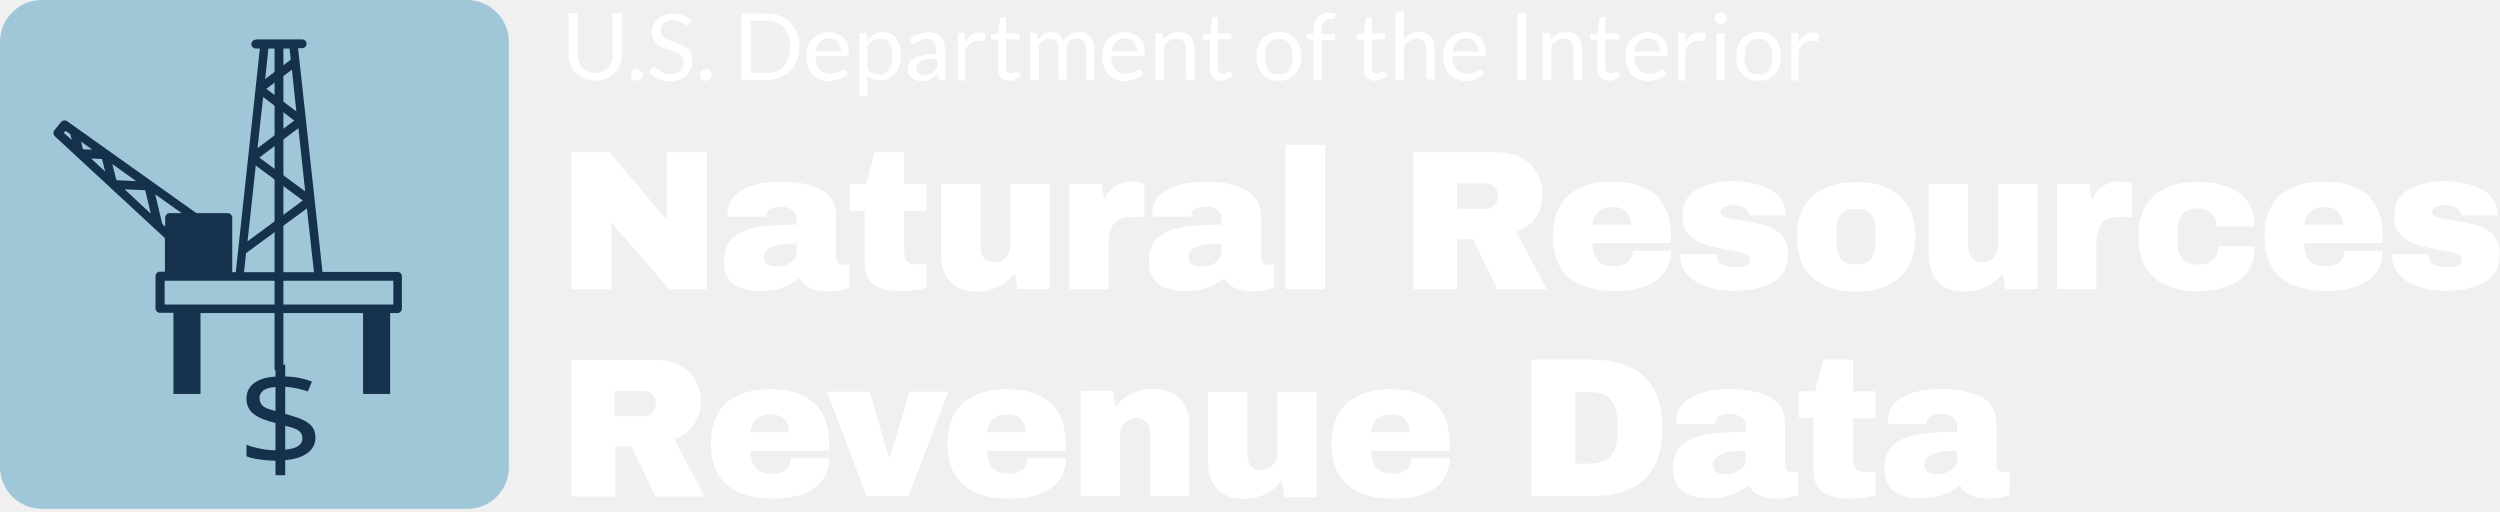
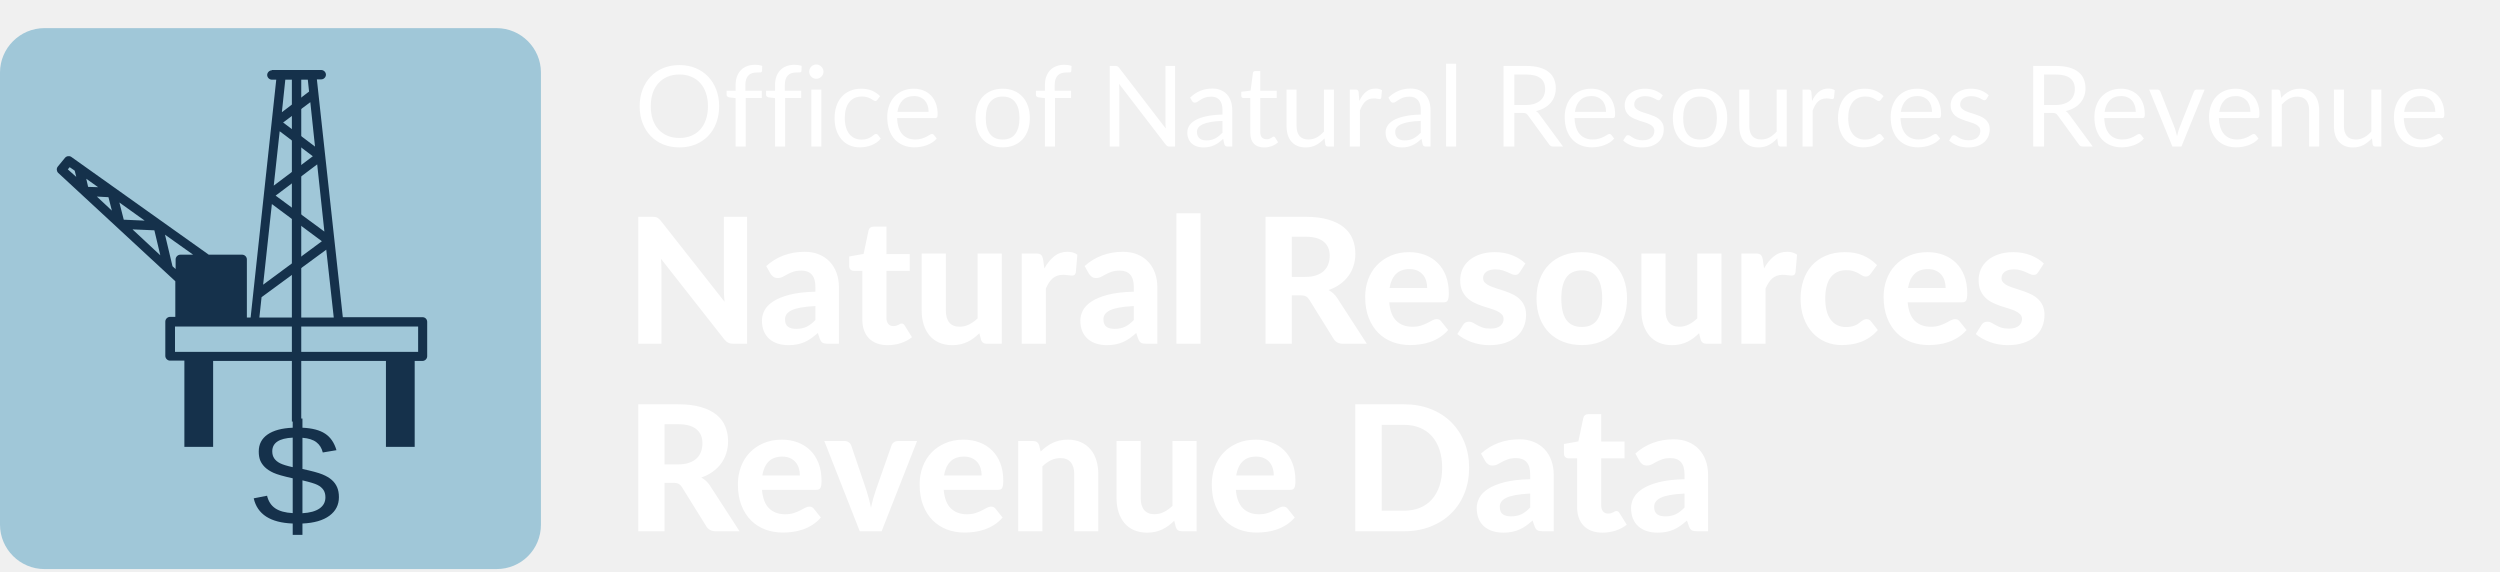
- <svg xmlns="http://www.w3.org/2000/svg" xmlns:xlink="http://www.w3.org/1999/xlink" version="1.1" id="Layer_1" x="0px" y="0px" viewBox="0 0 850.4 173.9" style="enable-background:new 0 0 850.4 173.9;" xml:space="preserve">
-   <style type="text/css">
- 	.st0{enable-background:new    ;}
- 	.style1{clip-path:url(#SVGID_2_);fill:#A0C7D8;}
- 	.st2{fill:#FFFFFF;}
- 	.st3{clip-path:url(#SVGID_4_);fill:#15314B;}
- 	.st4{fill:#15314B;}
- 	.st5{clip-path:url(#SVGID_6_);}
- 	.st6{font-family:'ArialMT';}
- 	.st7{font-size:46px;}
- </style>
-   <g class="st0">
-     <g>
-       <defs>
-         <rect id="SVGID_1_" width="173.1" height="173.1" />
-       </defs>
-       <clipPath id="SVGID_2_">
-         <use xlink:href="#SVGID_1_" style="overflow:visible;" />
-       </clipPath>
-       <path class="style1" d="M158.9,173.1H14.2c-7.8,0-14.2-6.4-14.2-14.2V14.2C0,6.4,6.4,0,14.2,0h144.7c7.8,0,14.2,6.4,14.2,14.2v144.7    C173.1,166.8,166.8,173.1,158.9,173.1" />
+ <svg xmlns="http://www.w3.org/2000/svg" id="Layer_1" data-name="Layer 1" viewBox="0 0 800 182.91">
+   <defs>
+     <style>
+       .cls-1 {
+         font-family: Lato-Regular, Lato;
+         font-size: 36px;
+         fill: #ffffff;
+       }
+ 
+       .cls-2 {
+         letter-spacing: 0em;
+       }
+ 
+       .cls-3 {
+         letter-spacing: -.01em;
+       }
+ 
+       .cls-4 {
+         letter-spacing: -.02em;
+       }
+ 
+       .cls-5 {
+         fill: none;
+       }
+ 
+       .cls-6 {
+         letter-spacing: -.01em;
+       }
+ 
+       .cls-7 {
+         fill: #a0c7d8;
+       }
+ 
+       .cls-8 {
+         clip-path: url(#clippath-1);
+       }
+ 
+       .cls-9, .cls-10 {
+         isolation: isolate;
+       }
+ 
+       .cls-10 {
+         font-family: ArialMT, Arial;
+         font-size: 46px;
+       }
+ 
+       .cls-10, .cls-11 {
+         fill: #15314b;
+       }
+ 
+       .cls-12 {
+         font-family: Lato-Black, Lato;
+         font-size: 56px;
+         font-weight: 800;
+         fill: #ffffff;
+       }
+ 
+       .cls-13 {
+         letter-spacing: -.02em;
+       }
+ 
+       .cls-14 {
+         clip-path: url(#clippath-2);
+       }
+ 
+       .cls-15 {
+         clip-path: url(#clippath);
+       }
+     </style>
+     <clipPath id="clippath">
+       <rect class="cls-5" y="9" width="173.1" height="173.1" />
+     </clipPath>
+     <clipPath id="clippath-1">
+       <path class="cls-5" d="M56,104.5h77.8v8.1H56v-8.1ZM83.7,95.1l20.7-15.2,2.4,21.7h-23.8l.7-6.5ZM55.2,85.2l-2.4-10.1,9,6.4h-4.1c-.8,0-1.5.7-1.5,1.5v3.1l-1-.9ZM42.4,73.4l7,.3,1.9,8-8.9-8.3ZM87,65.3l16,11.9-18.8,13.9,2.8-25.8ZM39.6,70.3l-1.4-5.5,8.1,5.8-6.7-.3ZM31,62.9l3.7.2,1.1,4.3-4.8-4.5ZM28.2,59.8l-.6-2.6,3.8,2.7-3.2-.1ZM21.7,54.2l.6-.7,1.6,1.1.5,2-2.7-2.4ZM88.2,62.6l13.3-10,2.3,21.5-15.6-11.5ZM89.5,42l10.6,8-12.5,9.4,1.9-17.4ZM90.6,39.2l8.7-6.5,1.5,14.2-10.2-7.7ZM91.3,25.5h7.2l.4,3.8-8.7,6.6,1.1-10.4ZM87,22.5c-.8,0-1.5.7-1.5,1.5s.7,1.5,1.5,1.5h1.4l-8.2,76.1h-1.2v-18.6c0-.8-.7-1.5-1.5-1.5h-10.7l-44-31.3c-.6-.4-1.5-.3-2,.3l-2.3,2.8c-.5.6-.4,1.5.1,2l37.5,34.7v11.4h-1.7c-.8,0-1.5.7-1.5,1.5v11c0,.8.7,1.5,1.5,1.5h4.6v27.6h9.2v-27.5h55.3v27.5h9.2v-27.5h2.5c.8,0,1.5-.7,1.5-1.5v-11c0-.8-.6-1.5-1.5-1.5h-25.5l-8.3-76.1h1.4c.8,0,1.5-.7,1.5-1.5s-.7-1.5-1.5-1.5h-15.8v.1Z" />
+     </clipPath>
+     <clipPath id="clippath-2">
+       <rect class="cls-5" x="80.6" y="128.5" width="28.7" height="54.4" />
+     </clipPath>
+   </defs>
+   <g class="cls-9">
+     <g class="cls-15">
+       <path class="cls-7" d="M158.9,182.1H14.2c-7.8,0-14.2-6.4-14.2-14.2V23.2c0-7.8,6.4-14.2,14.2-14.2h144.7c7.8,0,14.2,6.4,14.2,14.2v144.7c0,7.9-6.3,14.2-14.2,14.2" />
    </g>
  </g>
-   <g id="Page-1">
-     <g id="NRRD-workmark">
-       <path id="Fill-1" class="st2" d="M202.4,24.8c0.9,0,1.8-0.2,2.5-0.5c0.7-0.3,1.4-0.8,1.9-1.3c0.5-0.6,0.9-1.3,1.2-2    c0.3-0.8,0.4-1.7,0.4-2.6V4.5h3.1v13.8c0,1.3-0.2,2.5-0.6,3.6c-0.4,1.1-1,2.1-1.8,2.9c-0.8,0.8-1.7,1.5-2.8,1.9    c-1.1,0.5-2.4,0.7-3.8,0.7c-1.4,0-2.7-0.2-3.8-0.7c-1.1-0.5-2.1-1.1-2.9-1.9c-0.8-0.8-1.4-1.8-1.8-2.9c-0.4-1.1-0.6-2.3-0.6-3.6    V4.5h3.1v13.8c0,0.9,0.1,1.8,0.4,2.6c0.3,0.8,0.7,1.5,1.2,2c0.5,0.6,1.1,1,1.9,1.3C200.6,24.6,201.5,24.8,202.4,24.8" />
-       <path id="Fill-4" class="st2" d="M214.6,25.5c0-0.3,0-0.5,0.2-0.8c0.1-0.2,0.2-0.5,0.4-0.6c0.2-0.2,0.4-0.3,0.6-0.4    c0.2-0.1,0.5-0.2,0.8-0.2s0.5,0.1,0.8,0.2c0.2,0.1,0.5,0.2,0.6,0.4s0.3,0.4,0.4,0.6c0.1,0.2,0.2,0.5,0.2,0.8    c0,0.3-0.1,0.5-0.2,0.8c-0.1,0.2-0.2,0.4-0.4,0.6c-0.2,0.2-0.4,0.3-0.6,0.4s-0.5,0.2-0.8,0.2s-0.5,0-0.8-0.2s-0.5-0.2-0.6-0.4    c-0.2-0.2-0.3-0.4-0.4-0.6C214.6,26,214.6,25.8,214.6,25.5" />
-       <path id="Fill-6" class="st2" d="M234.3,8.1c-0.1,0.2-0.2,0.3-0.3,0.4c-0.1,0.1-0.2,0.1-0.4,0.1c-0.2,0-0.4-0.1-0.6-0.3    c-0.2-0.2-0.5-0.4-0.9-0.6c-0.4-0.2-0.8-0.4-1.3-0.6c-0.5-0.2-1.1-0.3-1.9-0.3c-0.7,0-1.3,0.1-1.8,0.3c-0.5,0.2-1,0.4-1.3,0.8    c-0.4,0.3-0.6,0.7-0.8,1.1c-0.2,0.4-0.3,0.9-0.3,1.4c0,0.6,0.2,1.2,0.5,1.6c0.3,0.4,0.7,0.8,1.2,1.1c0.5,0.3,1.1,0.6,1.7,0.8    c0.6,0.2,1.3,0.4,2,0.7c0.7,0.2,1.3,0.5,2,0.8c0.6,0.3,1.2,0.7,1.7,1.1c0.5,0.4,0.9,1,1.2,1.6c0.3,0.6,0.5,1.4,0.5,2.4    c0,1-0.2,1.9-0.5,2.8c-0.3,0.9-0.8,1.6-1.5,2.3c-0.6,0.6-1.4,1.2-2.4,1.5c-0.9,0.4-2,0.6-3.2,0.6c-1.5,0-2.8-0.3-4-0.8    c-1.2-0.5-2.2-1.3-3.1-2.2l0.9-1.5c0.1-0.1,0.2-0.2,0.3-0.3c0.1-0.1,0.3-0.1,0.4-0.1c0.2,0,0.5,0.1,0.8,0.4    c0.3,0.2,0.6,0.5,1.1,0.8c0.4,0.3,0.9,0.5,1.6,0.8c0.6,0.2,1.3,0.4,2.2,0.4c0.7,0,1.4-0.1,1.9-0.3c0.6-0.2,1.1-0.5,1.4-0.8    c0.4-0.4,0.7-0.8,0.9-1.3c0.2-0.5,0.3-1.1,0.3-1.7c0-0.7-0.2-1.2-0.5-1.7c-0.3-0.4-0.7-0.8-1.2-1.1c-0.5-0.3-1.1-0.5-1.7-0.8    c-0.6-0.2-1.3-0.4-2-0.6c-0.7-0.2-1.3-0.5-2-0.8c-0.6-0.3-1.2-0.7-1.7-1.1c-0.5-0.5-0.9-1-1.2-1.7c-0.3-0.7-0.5-1.5-0.5-2.5    c0-0.8,0.2-1.6,0.5-2.3c0.3-0.7,0.8-1.4,1.4-2c0.6-0.6,1.3-1,2.2-1.4c0.9-0.3,1.9-0.5,3-0.5c1.3,0,2.4,0.2,3.5,0.6    c1,0.4,2,1,2.7,1.7L234.3,8.1z" />
-       <path id="Fill-8" class="st2" d="M238.1,25.5c0-0.3,0-0.5,0.2-0.8c0.1-0.2,0.2-0.5,0.4-0.6c0.2-0.2,0.4-0.3,0.6-0.4    c0.2-0.1,0.5-0.2,0.8-0.2c0.3,0,0.5,0.1,0.8,0.2c0.2,0.1,0.5,0.2,0.6,0.4c0.2,0.2,0.3,0.4,0.4,0.6c0.1,0.2,0.2,0.5,0.2,0.8    c0,0.3-0.1,0.5-0.2,0.8c-0.1,0.2-0.2,0.4-0.4,0.6c-0.2,0.2-0.4,0.3-0.6,0.4s-0.5,0.2-0.8,0.2c-0.3,0-0.5,0-0.8-0.2    s-0.5-0.2-0.6-0.4c-0.2-0.2-0.3-0.4-0.4-0.6C238.1,26,238.1,25.8,238.1,25.5" />
-       <path id="Fill-10" class="st2" d="M268.8,15.9c0-1.4-0.2-2.6-0.6-3.7c-0.4-1.1-0.9-2-1.6-2.8c-0.7-0.8-1.5-1.3-2.5-1.7    c-1-0.4-2.1-0.6-3.3-0.6h-5.4v17.7h5.4c1.2,0,2.3-0.2,3.3-0.6c1-0.4,1.8-1,2.5-1.7s1.2-1.7,1.6-2.8    C268.6,18.5,268.8,17.3,268.8,15.9 M271.9,15.9c0,1.7-0.3,3.2-0.8,4.6c-0.5,1.4-1.3,2.6-2.3,3.6c-1,1-2.2,1.8-3.5,2.3    c-1.4,0.5-2.9,0.8-4.6,0.8h-8.5V4.6h8.5c1.7,0,3.2,0.3,4.6,0.8c1.4,0.5,2.6,1.3,3.5,2.3c1,1,1.7,2.2,2.3,3.6    C271.7,12.7,271.9,14.2,271.9,15.9" />
-       <path id="Fill-12" class="st2" d="M282.1,13c-1.4,0-2.4,0.4-3.2,1.2c-0.8,0.8-1.3,1.9-1.5,3.3h8.7c0-0.7-0.1-1.3-0.3-1.8    c-0.2-0.5-0.4-1-0.8-1.4c-0.3-0.4-0.8-0.7-1.3-0.9S282.7,13,282.1,13 M282,10.9c1,0,1.8,0.2,2.7,0.5c0.8,0.3,1.5,0.8,2.1,1.4    c0.6,0.6,1.1,1.4,1.4,2.2c0.3,0.9,0.5,1.9,0.5,3c0,0.4,0,0.7-0.1,0.9c-0.1,0.1-0.3,0.2-0.5,0.2h-10.7c0,1,0.2,1.9,0.4,2.6    c0.3,0.8,0.6,1.4,1,1.9c0.4,0.5,1,0.9,1.6,1.1c0.6,0.2,1.3,0.4,2.1,0.4c0.7,0,1.3-0.1,1.8-0.2c0.5-0.2,1-0.3,1.3-0.5    c0.4-0.2,0.7-0.4,0.9-0.5c0.2-0.2,0.5-0.2,0.6-0.2c0.2,0,0.4,0.1,0.5,0.3l0.8,1c-0.3,0.4-0.8,0.8-1.3,1.1c-0.5,0.3-1,0.6-1.6,0.8    c-0.6,0.2-1.1,0.3-1.7,0.5c-0.6,0.1-1.2,0.2-1.8,0.2c-1.1,0-2.1-0.2-3.1-0.6c-0.9-0.4-1.7-0.9-2.4-1.6c-0.7-0.7-1.2-1.6-1.6-2.7    c-0.4-1.1-0.6-2.3-0.6-3.7c0-1.1,0.2-2.2,0.5-3.1c0.3-1,0.8-1.8,1.5-2.5c0.6-0.7,1.4-1.3,2.4-1.7C279.8,11.2,280.9,10.9,282,10.9" />
-       <path id="Fill-14" class="st2" d="M299.4,13.2c-0.9,0-1.7,0.2-2.4,0.6s-1.3,1-1.9,1.8v7.8c0.5,0.7,1.1,1.2,1.7,1.5    c0.6,0.3,1.3,0.4,2.1,0.4c1.5,0,2.6-0.5,3.4-1.6c0.8-1.1,1.2-2.6,1.2-4.6c0-1-0.1-1.9-0.3-2.7c-0.2-0.8-0.5-1.4-0.8-1.8    c-0.3-0.5-0.8-0.8-1.3-1.1C300.6,13.3,300.1,13.2,299.4,13.2L299.4,13.2z M292.3,32.7V11.2h1.7c0.4,0,0.7,0.2,0.8,0.6l0.2,1.9    c0.7-0.8,1.5-1.5,2.4-2c0.9-0.5,1.9-0.8,3-0.8c0.9,0,1.8,0.2,2.5,0.5c0.7,0.4,1.4,0.9,1.9,1.6c0.5,0.7,0.9,1.6,1.2,2.6    c0.3,1,0.4,2.2,0.4,3.5c0,1.2-0.2,2.3-0.5,3.3c-0.3,1-0.8,1.9-1.4,2.6c-0.6,0.7-1.3,1.3-2.2,1.8c-0.9,0.4-1.8,0.6-2.9,0.6    c-1,0-1.8-0.2-2.5-0.5c-0.7-0.3-1.3-0.8-1.9-1.4v7.1H292.3z" />
-       <path id="Fill-16" class="st2" d="M314.2,25.5c0.5,0,1,0,1.4-0.2c0.4-0.1,0.8-0.2,1.2-0.4c0.4-0.2,0.7-0.4,1-0.7    c0.3-0.3,0.7-0.6,1-0.9v-3.3c-1.3,0-2.4,0.1-3.3,0.2c-0.9,0.2-1.6,0.4-2.2,0.6c-0.6,0.3-1,0.6-1.2,0.9c-0.3,0.4-0.4,0.8-0.4,1.2    c0,0.4,0.1,0.8,0.2,1.1c0.1,0.3,0.3,0.6,0.6,0.8c0.2,0.2,0.5,0.3,0.8,0.4C313.5,25.5,313.8,25.5,314.2,25.5L314.2,25.5z     M321.5,27.2h-1.3c-0.3,0-0.5,0-0.7-0.1c-0.2-0.1-0.3-0.3-0.3-0.5l-0.3-1.5c-0.4,0.4-0.8,0.7-1.2,1c-0.4,0.3-0.8,0.6-1.3,0.8    c-0.4,0.2-0.9,0.4-1.4,0.5c-0.5,0.1-1.1,0.2-1.7,0.2c-0.6,0-1.2-0.1-1.8-0.3c-0.5-0.2-1-0.4-1.4-0.8c-0.4-0.3-0.7-0.8-1-1.3    c-0.2-0.5-0.4-1.2-0.4-1.9c0-0.6,0.2-1.2,0.5-1.8c0.3-0.6,0.9-1.1,1.7-1.6c0.8-0.5,1.8-0.8,3-1.1c1.3-0.3,2.8-0.4,4.6-0.4V17    c0-1.3-0.3-2.2-0.8-2.8c-0.5-0.6-1.3-1-2.4-1c-0.7,0-1.3,0.1-1.7,0.3c-0.5,0.2-0.9,0.4-1.2,0.6c-0.3,0.2-0.6,0.4-0.9,0.6    c-0.2,0.2-0.5,0.3-0.7,0.3c-0.2,0-0.4,0-0.5-0.2c-0.1-0.1-0.3-0.2-0.3-0.4l-0.5-0.9c0.9-0.9,1.8-1.5,2.9-1.9    c1-0.4,2.2-0.6,3.4-0.6c0.9,0,1.7,0.1,2.4,0.4c0.7,0.3,1.3,0.7,1.8,1.2c0.5,0.5,0.8,1.2,1.1,1.9c0.2,0.8,0.4,1.6,0.4,2.5V27.2z" />
-       <path id="Fill-18" class="st2" d="M325.8,27.2v-16h1.6c0.3,0,0.5,0.1,0.6,0.2c0.1,0.1,0.2,0.3,0.2,0.6l0.2,2.5    c0.5-1.1,1.2-2,2-2.6c0.8-0.6,1.8-0.9,2.8-0.9c0.4,0,0.8,0,1.2,0.2c0.4,0.1,0.7,0.2,1,0.4l-0.4,2.1c-0.1,0.3-0.2,0.4-0.5,0.4    c-0.1,0-0.4,0-0.7-0.2c-0.3-0.1-0.7-0.1-1.3-0.1c-1,0-1.8,0.3-2.5,0.9c-0.7,0.6-1.2,1.4-1.7,2.5v10.2H325.8z" />
-       <path id="Fill-20" class="st2" d="M343.4,27.5c-1.3,0-2.2-0.4-2.9-1.1c-0.7-0.7-1-1.7-1-3.1v-9.8h-1.9c-0.2,0-0.3,0-0.4-0.2    c-0.1-0.1-0.2-0.3-0.2-0.5v-1.1l2.6-0.3l0.6-5c0-0.2,0.1-0.3,0.2-0.4c0.1-0.1,0.3-0.1,0.4-0.1h1.4v5.5h4.6v2h-4.6v9.6    c0,0.7,0.2,1.2,0.5,1.5c0.3,0.3,0.7,0.5,1.3,0.5c0.3,0,0.6,0,0.8-0.1c0.2-0.1,0.4-0.2,0.6-0.3c0.2-0.1,0.3-0.2,0.4-0.3    c0.1-0.1,0.2-0.1,0.3-0.1c0.1,0,0.3,0.1,0.4,0.3l0.8,1.3c-0.5,0.5-1.1,0.8-1.8,1.1C344.9,27.4,344.2,27.5,343.4,27.5" />
-       <path id="Fill-22" class="st2" d="M350.4,27.2v-16h1.7c0.4,0,0.7,0.2,0.8,0.6l0.2,1.6c0.6-0.7,1.3-1.3,2-1.8    c0.7-0.5,1.6-0.7,2.6-0.7c1.1,0,2,0.3,2.6,0.9c0.7,0.6,1.2,1.4,1.4,2.4c0.2-0.6,0.5-1.1,0.9-1.5c0.4-0.4,0.8-0.8,1.2-1    c0.5-0.3,0.9-0.5,1.4-0.6c0.5-0.1,1-0.2,1.6-0.2c0.8,0,1.6,0.1,2.3,0.4c0.7,0.3,1.2,0.7,1.7,1.2c0.5,0.5,0.8,1.2,1.1,1.9    c0.2,0.8,0.4,1.6,0.4,2.6v10.2h-2.8V17c0-1.3-0.3-2.2-0.8-2.9c-0.5-0.6-1.3-1-2.4-1c-0.5,0-0.9,0.1-1.3,0.2    c-0.4,0.2-0.8,0.4-1.1,0.7c-0.3,0.3-0.6,0.7-0.8,1.2c-0.2,0.5-0.3,1-0.3,1.7v10.2h-2.8V17c0-1.3-0.3-2.2-0.8-2.9    c-0.5-0.6-1.3-0.9-2.3-0.9c-0.7,0-1.3,0.2-1.9,0.6c-0.6,0.4-1.1,0.9-1.6,1.5v12H350.4z" />
-       <path id="Fill-24" class="st2" d="M382.8,13c-1.4,0-2.4,0.4-3.2,1.2c-0.8,0.8-1.3,1.9-1.5,3.3h8.7c0-0.7-0.1-1.3-0.3-1.8    c-0.2-0.5-0.4-1-0.8-1.4c-0.3-0.4-0.8-0.7-1.3-0.9S383.4,13,382.8,13 M382.7,10.9c1,0,1.8,0.2,2.7,0.5c0.8,0.3,1.5,0.8,2.1,1.4    c0.6,0.6,1.1,1.4,1.4,2.2c0.3,0.9,0.5,1.9,0.5,3c0,0.4,0,0.7-0.1,0.9c-0.1,0.1-0.3,0.2-0.5,0.2H378c0,1,0.2,1.9,0.4,2.6    c0.3,0.8,0.6,1.4,1,1.9c0.4,0.5,1,0.9,1.6,1.1c0.6,0.2,1.3,0.4,2.1,0.4c0.7,0,1.3-0.1,1.8-0.2c0.5-0.2,1-0.3,1.3-0.5    c0.4-0.2,0.7-0.4,0.9-0.5c0.2-0.2,0.5-0.2,0.6-0.2c0.2,0,0.4,0.1,0.5,0.3l0.8,1c-0.3,0.4-0.8,0.8-1.3,1.1c-0.5,0.3-1,0.6-1.6,0.8    c-0.6,0.2-1.1,0.3-1.7,0.5c-0.6,0.1-1.2,0.2-1.8,0.2c-1.1,0-2.1-0.2-3.1-0.6c-0.9-0.4-1.7-0.9-2.4-1.6c-0.7-0.7-1.2-1.6-1.6-2.7    c-0.4-1.1-0.6-2.3-0.6-3.7c0-1.1,0.2-2.2,0.5-3.1c0.3-1,0.8-1.8,1.5-2.5c0.6-0.7,1.4-1.3,2.4-1.7    C380.5,11.2,381.6,10.9,382.7,10.9" />
-       <path id="Fill-26" class="st2" d="M393,27.2v-16h1.7c0.4,0,0.7,0.2,0.8,0.6l0.2,1.7c0.7-0.8,1.5-1.4,2.3-1.9    c0.9-0.5,1.9-0.7,3-0.7c0.9,0,1.7,0.1,2.3,0.4c0.7,0.3,1.2,0.7,1.7,1.2s0.8,1.2,1,1.9c0.2,0.8,0.3,1.6,0.3,2.5v10.2h-2.8V17    c0-1.2-0.3-2.2-0.8-2.8c-0.6-0.7-1.4-1-2.5-1c-0.8,0-1.6,0.2-2.3,0.6c-0.7,0.4-1.4,0.9-2,1.6v11.8H393z" />
-       <path id="Fill-28" class="st2" d="M415.5,27.5c-1.3,0-2.2-0.4-2.9-1.1c-0.7-0.7-1-1.7-1-3.1v-9.8h-1.9c-0.2,0-0.3,0-0.4-0.2    c-0.1-0.1-0.2-0.3-0.2-0.5v-1.1l2.6-0.3l0.6-5c0-0.2,0.1-0.3,0.2-0.4c0.1-0.1,0.3-0.1,0.4-0.1h1.4v5.5h4.6v2h-4.6v9.6    c0,0.7,0.2,1.2,0.5,1.5c0.3,0.3,0.7,0.5,1.3,0.5c0.3,0,0.6,0,0.8-0.1c0.2-0.1,0.4-0.2,0.6-0.3c0.2-0.1,0.3-0.2,0.4-0.3    c0.1-0.1,0.2-0.1,0.3-0.1c0.1,0,0.3,0.1,0.4,0.3l0.8,1.3c-0.5,0.5-1.1,0.8-1.8,1.1C416.9,27.4,416.2,27.5,415.5,27.5" />
-       <path id="Fill-30" class="st2" d="M435,25.3c1.6,0,2.8-0.5,3.5-1.6c0.8-1.1,1.2-2.5,1.2-4.4c0-1.9-0.4-3.4-1.2-4.5    c-0.8-1.1-2-1.6-3.5-1.6c-0.8,0-1.5,0.1-2.1,0.4c-0.6,0.3-1.1,0.7-1.5,1.2s-0.7,1.2-0.9,1.9c-0.2,0.8-0.3,1.6-0.3,2.6    c0,1,0.1,1.8,0.3,2.6c0.2,0.7,0.5,1.4,0.9,1.9s0.9,0.9,1.5,1.2C433.5,25.1,434.2,25.3,435,25.3 M435,10.9c1.2,0,2.2,0.2,3.2,0.6    c0.9,0.4,1.7,0.9,2.4,1.7c0.7,0.7,1.2,1.6,1.5,2.6c0.4,1,0.5,2.2,0.5,3.4c0,1.3-0.2,2.4-0.5,3.4c-0.4,1-0.9,1.9-1.5,2.6    c-0.7,0.7-1.5,1.3-2.4,1.7c-0.9,0.4-2,0.6-3.2,0.6c-1.2,0-2.2-0.2-3.2-0.6c-0.9-0.4-1.8-0.9-2.4-1.7c-0.7-0.7-1.2-1.6-1.5-2.6    c-0.4-1-0.5-2.2-0.5-3.4c0-1.3,0.2-2.4,0.5-3.4c0.4-1,0.9-1.9,1.5-2.6c0.7-0.7,1.5-1.3,2.4-1.7C432.8,11.1,433.8,10.9,435,10.9" />
-       <path id="Fill-32" class="st2" d="M446.8,27.2V13.6l-1.8-0.2c-0.2-0.1-0.4-0.1-0.5-0.2c-0.1-0.1-0.2-0.3-0.2-0.5v-1.2h2.5V10    c0-0.9,0.1-1.7,0.4-2.4c0.3-0.7,0.6-1.3,1.1-1.8c0.5-0.5,1.1-0.9,1.7-1.1c0.7-0.3,1.4-0.4,2.3-0.4c0.7,0,1.4,0.1,2,0.3l-0.1,1.4    c0,0.2-0.1,0.3-0.3,0.4c-0.2,0-0.4,0.1-0.7,0.1h-0.5c-0.5,0-0.9,0.1-1.3,0.2c-0.4,0.1-0.7,0.3-1,0.6c-0.3,0.3-0.5,0.7-0.7,1.1    c-0.2,0.5-0.2,1-0.2,1.7v1.5h4.6v2h-4.5v13.7H446.8z" />
-       <path id="Fill-34" class="st2" d="M467.8,27.5c-1.3,0-2.2-0.4-2.9-1.1c-0.7-0.7-1-1.7-1-3.1v-9.8h-1.9c-0.2,0-0.3,0-0.4-0.2    c-0.1-0.1-0.2-0.3-0.2-0.5v-1.1l2.6-0.3l0.6-5c0-0.2,0.1-0.3,0.2-0.4c0.1-0.1,0.3-0.1,0.4-0.1h1.4v5.5h4.6v2h-4.6v9.6    c0,0.7,0.2,1.2,0.5,1.5c0.3,0.3,0.7,0.5,1.3,0.5c0.3,0,0.6,0,0.8-0.1c0.2-0.1,0.4-0.2,0.6-0.3c0.2-0.1,0.3-0.2,0.4-0.3    c0.1-0.1,0.2-0.1,0.3-0.1c0.1,0,0.3,0.1,0.4,0.3l0.8,1.3c-0.5,0.5-1.1,0.8-1.8,1.1C469.2,27.4,468.5,27.5,467.8,27.5" />
-       <path id="Fill-36" class="st2" d="M474.7,27.2V3.9h2.8v9.4c0.7-0.7,1.4-1.3,2.3-1.8c0.8-0.4,1.8-0.7,2.9-0.7    c0.9,0,1.7,0.1,2.3,0.4c0.7,0.3,1.2,0.7,1.7,1.2c0.4,0.5,0.8,1.2,1,1.9c0.2,0.8,0.3,1.6,0.3,2.5v10.2h-2.8V17    c0-1.2-0.3-2.2-0.8-2.8c-0.6-0.7-1.4-1-2.5-1c-0.8,0-1.6,0.2-2.3,0.6c-0.7,0.4-1.4,0.9-2,1.6v11.8H474.7z" />
-       <path id="Fill-38" class="st2" d="M498.8,13c-1.4,0-2.4,0.4-3.2,1.2c-0.8,0.8-1.3,1.9-1.5,3.3h8.7c0-0.7-0.1-1.3-0.3-1.8    c-0.2-0.5-0.4-1-0.8-1.4c-0.3-0.4-0.8-0.7-1.3-0.9S499.4,13,498.8,13 M498.7,10.9c1,0,1.8,0.2,2.7,0.5c0.8,0.3,1.5,0.8,2.1,1.4    s1.1,1.4,1.4,2.2c0.3,0.9,0.5,1.9,0.5,3c0,0.4,0,0.7-0.1,0.9c-0.1,0.1-0.3,0.2-0.5,0.2H494c0,1,0.2,1.9,0.4,2.6    c0.3,0.8,0.6,1.4,1,1.9c0.4,0.5,1,0.9,1.6,1.1c0.6,0.2,1.3,0.4,2.1,0.4c0.7,0,1.3-0.1,1.8-0.2c0.5-0.2,1-0.3,1.3-0.5    c0.4-0.2,0.7-0.4,0.9-0.5c0.2-0.2,0.5-0.2,0.6-0.2c0.2,0,0.4,0.1,0.5,0.3l0.8,1c-0.3,0.4-0.8,0.8-1.3,1.1c-0.5,0.3-1,0.6-1.6,0.8    c-0.6,0.2-1.1,0.3-1.7,0.5c-0.6,0.1-1.2,0.2-1.8,0.2c-1.1,0-2.1-0.2-3.1-0.6c-0.9-0.4-1.7-0.9-2.4-1.6c-0.7-0.7-1.2-1.6-1.6-2.7    c-0.4-1.1-0.6-2.3-0.6-3.7c0-1.1,0.2-2.2,0.5-3.1c0.3-1,0.8-1.8,1.5-2.5c0.6-0.7,1.4-1.3,2.4-1.7    C496.5,11.2,497.5,10.9,498.7,10.9" />
-       <polygon id="Fill-40" class="st2" points="516.1,27.2 519.1,27.2 519.1,4.5 516.1,4.5   " />
-       <path id="Fill-42" class="st2" d="M524.8,27.2v-16h1.7c0.4,0,0.7,0.2,0.8,0.6l0.2,1.7c0.7-0.8,1.5-1.4,2.3-1.9    c0.9-0.5,1.9-0.7,3-0.7c0.9,0,1.7,0.1,2.3,0.4c0.7,0.3,1.2,0.7,1.7,1.2c0.4,0.5,0.8,1.2,1,1.9c0.2,0.8,0.3,1.6,0.3,2.5v10.2h-2.8    V17c0-1.2-0.3-2.2-0.8-2.8c-0.6-0.7-1.4-1-2.5-1c-0.8,0-1.6,0.2-2.3,0.6c-0.7,0.4-1.4,0.9-2,1.6v11.8H524.8z" />
-       <path id="Fill-43" class="st2" d="M547.3,27.5c-1.3,0-2.2-0.4-2.9-1.1c-0.7-0.7-1-1.7-1-3.1v-9.8h-1.9c-0.2,0-0.3,0-0.4-0.2    c-0.1-0.1-0.2-0.3-0.2-0.5v-1.1l2.6-0.3l0.6-5c0-0.2,0.1-0.3,0.2-0.4c0.1-0.1,0.3-0.1,0.4-0.1h1.4v5.5h4.6v2h-4.6v9.6    c0,0.7,0.2,1.2,0.5,1.5c0.3,0.3,0.7,0.5,1.3,0.5c0.3,0,0.6,0,0.8-0.1c0.2-0.1,0.4-0.2,0.6-0.3c0.2-0.1,0.3-0.2,0.4-0.3    c0.1-0.1,0.2-0.1,0.3-0.1c0.1,0,0.3,0.1,0.4,0.3l0.8,1.3c-0.5,0.5-1.1,0.8-1.8,1.1C548.7,27.4,548,27.5,547.3,27.5" />
-       <path id="Fill-44" class="st2" d="M560.6,13c-1.4,0-2.4,0.4-3.2,1.2c-0.8,0.8-1.3,1.9-1.5,3.3h8.7c0-0.7-0.1-1.3-0.3-1.8    c-0.2-0.5-0.4-1-0.8-1.4c-0.3-0.4-0.8-0.7-1.3-0.9S561.3,13,560.6,13 M560.6,10.9c1,0,1.8,0.2,2.7,0.5c0.8,0.3,1.5,0.8,2.1,1.4    c0.6,0.6,1.1,1.4,1.4,2.2c0.3,0.9,0.5,1.9,0.5,3c0,0.4,0,0.7-0.1,0.9c-0.1,0.1-0.3,0.2-0.5,0.2h-10.7c0,1,0.2,1.9,0.4,2.6    c0.3,0.8,0.6,1.4,1,1.9c0.4,0.5,1,0.9,1.6,1.1c0.6,0.2,1.3,0.4,2.1,0.4c0.7,0,1.3-0.1,1.8-0.2c0.5-0.2,1-0.3,1.3-0.5    c0.4-0.2,0.7-0.4,0.9-0.5c0.2-0.2,0.5-0.2,0.6-0.2c0.2,0,0.4,0.1,0.5,0.3l0.8,1c-0.3,0.4-0.8,0.8-1.3,1.1c-0.5,0.3-1,0.6-1.6,0.8    c-0.6,0.2-1.1,0.3-1.7,0.5c-0.6,0.1-1.2,0.2-1.8,0.2c-1.1,0-2.1-0.2-3.1-0.6c-0.9-0.4-1.7-0.9-2.4-1.6c-0.7-0.7-1.2-1.6-1.6-2.7    c-0.4-1.1-0.6-2.3-0.6-3.7c0-1.1,0.2-2.2,0.5-3.1c0.3-1,0.8-1.8,1.5-2.5c0.6-0.7,1.4-1.3,2.4-1.7    C558.3,11.2,559.4,10.9,560.6,10.9" />
-       <path id="Fill-45" class="st2" d="M570.8,27.2v-16h1.6c0.3,0,0.5,0.1,0.6,0.2c0.1,0.1,0.2,0.3,0.2,0.6l0.2,2.5    c0.5-1.1,1.2-2,2-2.6c0.8-0.6,1.8-0.9,2.8-0.9c0.4,0,0.8,0,1.2,0.2c0.4,0.1,0.7,0.2,1,0.4l-0.4,2.1c-0.1,0.3-0.2,0.4-0.5,0.4    c-0.1,0-0.4,0-0.7-0.2c-0.3-0.1-0.7-0.1-1.3-0.1c-1,0-1.8,0.3-2.5,0.9c-0.7,0.6-1.2,1.4-1.7,2.5v10.2H570.8z" />
-       <path id="Fill-46" class="st2" d="M583.9,27.2h2.8v-16h-2.8V27.2z M587.3,6.2c0,0.3-0.1,0.5-0.2,0.8c-0.1,0.2-0.3,0.4-0.4,0.6    c-0.2,0.2-0.4,0.3-0.6,0.4c-0.2,0.1-0.5,0.2-0.8,0.2c-0.3,0-0.5-0.1-0.8-0.2c-0.2-0.1-0.5-0.3-0.6-0.4c-0.2-0.2-0.3-0.4-0.4-0.6    c-0.1-0.2-0.2-0.5-0.2-0.8c0-0.3,0.1-0.5,0.2-0.8c0.1-0.2,0.3-0.5,0.4-0.6c0.2-0.2,0.4-0.3,0.6-0.4c0.2-0.1,0.5-0.2,0.8-0.2    c0.3,0,0.5,0.1,0.8,0.2c0.2,0.1,0.5,0.3,0.6,0.4c0.2,0.2,0.3,0.4,0.4,0.6C587.3,5.6,587.3,5.9,587.3,6.2L587.3,6.2z" />
-       <path id="Fill-47" class="st2" d="M598.2,25.3c1.6,0,2.8-0.5,3.5-1.6c0.8-1.1,1.2-2.5,1.2-4.4c0-1.9-0.4-3.4-1.2-4.5    c-0.8-1.1-2-1.6-3.5-1.6c-0.8,0-1.5,0.1-2.1,0.4c-0.6,0.3-1.1,0.7-1.5,1.2s-0.7,1.2-0.9,1.9c-0.2,0.8-0.3,1.6-0.3,2.6    c0,1,0.1,1.8,0.3,2.6c0.2,0.7,0.5,1.4,0.9,1.9s0.9,0.9,1.5,1.2C596.7,25.1,597.4,25.3,598.2,25.3 M598.2,10.9    c1.2,0,2.2,0.2,3.2,0.6c0.9,0.4,1.7,0.9,2.4,1.7c0.7,0.7,1.2,1.6,1.5,2.6c0.4,1,0.5,2.2,0.5,3.4c0,1.3-0.2,2.4-0.5,3.4    c-0.4,1-0.9,1.9-1.5,2.6c-0.7,0.7-1.5,1.3-2.4,1.7c-0.9,0.4-2,0.6-3.2,0.6c-1.2,0-2.2-0.2-3.2-0.6c-0.9-0.4-1.8-0.9-2.4-1.7    c-0.7-0.7-1.2-1.6-1.5-2.6c-0.4-1-0.5-2.2-0.5-3.4c0-1.3,0.2-2.4,0.5-3.4c0.4-1,0.9-1.9,1.5-2.6c0.7-0.7,1.5-1.3,2.4-1.7    C595.9,11.1,597,10.9,598.2,10.9" />
-       <path id="Fill-48" class="st2" d="M609.3,27.2v-16h1.6c0.3,0,0.5,0.1,0.6,0.2c0.1,0.1,0.2,0.3,0.2,0.6l0.2,2.5    c0.5-1.1,1.2-2,2-2.6c0.8-0.6,1.8-0.9,2.8-0.9c0.4,0,0.8,0,1.2,0.2c0.4,0.1,0.7,0.2,1,0.4l-0.4,2.1c-0.1,0.3-0.2,0.4-0.5,0.4    c-0.1,0-0.4,0-0.7-0.2c-0.3-0.1-0.7-0.1-1.3-0.1c-1,0-1.8,0.3-2.5,0.9c-0.7,0.6-1.2,1.4-1.7,2.5v10.2H609.3z" />
-       <polygon id="Fill-49" class="st2" points="227.5,98.3 208,75.7 208,98.3 194.3,98.3 194.3,51.8 207.3,51.8 226.8,74.7 226.8,51.8     240.5,51.8 240.5,98.3   " />
-       <path id="Fill-50" class="st2" d="M262.5,84c-1.8,0.8-2.7,1.9-2.7,3.3c0,2.3,1.5,3.4,4.6,3.4c1.8,0,3.3-0.5,4.6-1.4    c1.3-0.9,2-2.1,2-3.5v-3C267.2,82.8,264.4,83.2,262.5,84 M279.3,64.6c3.4,1.8,5.1,4.8,5.1,8.9v13.9c0,0.8,0.2,1.4,0.5,1.9    c0.4,0.5,0.9,0.7,1.6,0.7h2.4v7.8c-0.1,0.1-0.5,0.2-1,0.4c-0.6,0.2-1.4,0.4-2.4,0.6c-1,0.2-2.2,0.3-3.6,0.3    c-2.6,0-4.8-0.4-6.4-1.2c-1.7-0.8-2.8-1.9-3.5-3.3c-1.7,1.3-3.6,2.4-5.7,3.2c-2.1,0.8-4.6,1.2-7.4,1.2c-8.4,0-12.6-3.3-12.6-10    c0-3.5,0.9-6.1,2.8-7.9c1.9-1.8,4.6-3.1,8.1-3.7c3.5-0.7,8.1-1,13.8-1v-1.8c0-1.4-0.5-2.5-1.5-3.2c-1-0.7-2.2-1.1-3.7-1.1    c-1.4,0-2.6,0.2-3.6,0.7c-1,0.5-1.5,1.3-1.5,2.4v0.3h-13.2c0-0.2-0.1-0.5-0.1-0.9c0-3.4,1.6-6.1,4.8-8c3.2-2,7.8-3,13.8-3    C271.5,61.8,275.9,62.7,279.3,64.6" />
-       <path id="Fill-51" class="st2" d="M315.2,62.6v9.1h-7.6v13.6c0,1.6,0.3,2.8,0.8,3.5c0.5,0.7,1.5,1.1,3,1.1h3.8v7.9    c-1.1,0.4-2.5,0.7-4.2,0.9c-1.7,0.2-3.2,0.3-4.5,0.3c-4,0-7-0.7-9.2-2.2c-2.1-1.4-3.2-3.9-3.2-7.4V71.7h-5v-9.1h5.5l2.9-10.8h10    v10.8H315.2z" />
-       <path id="Fill-52" class="st2" d="M346.1,98.3l-0.9-5.4c-1.4,1.9-3.2,3.5-5.5,4.6c-2.3,1.1-4.7,1.7-7.2,1.7    c-4.1,0-7.2-1.1-9.3-3.4s-3.1-5.6-3.1-9.9V62.6h13.4v21.5c0,1.5,0.4,2.8,1.2,3.7c0.8,0.9,1.9,1.4,3.3,1.4c1.7,0,3-0.5,4.1-1.6    c1-1.1,1.6-2.4,1.6-4V62.6h13.4v35.7H346.1z" />
-       <path id="Fill-53" class="st2" d="M388.1,62.1c0.8,0.2,1.2,0.4,1.2,0.4v11.3H385c-2.8,0-4.8,0.7-6,2.2c-1.2,1.4-1.9,3.6-1.9,6.4    v15.9h-13.4V62.6h11l0.9,5.4c0.8-2.1,2.1-3.6,3.8-4.7c1.8-1.1,3.7-1.6,5.9-1.6C386.4,61.8,387.3,61.9,388.1,62.1" />
-       <path id="Fill-54" class="st2" d="M407,84c-1.8,0.8-2.7,1.9-2.7,3.3c0,2.3,1.5,3.4,4.6,3.4c1.8,0,3.3-0.5,4.6-1.4    c1.3-0.9,2-2.1,2-3.5v-3C411.6,82.8,408.8,83.2,407,84 M423.8,64.6c3.4,1.8,5.1,4.8,5.1,8.9v13.9c0,0.8,0.2,1.4,0.5,1.9    c0.4,0.5,0.9,0.7,1.6,0.7h2.4v7.8c-0.1,0.1-0.5,0.2-1,0.4c-0.6,0.2-1.4,0.4-2.4,0.6c-1,0.2-2.2,0.3-3.6,0.3    c-2.6,0-4.8-0.4-6.4-1.2c-1.7-0.8-2.8-1.9-3.5-3.3c-1.7,1.3-3.6,2.4-5.7,3.2c-2.1,0.8-4.6,1.2-7.4,1.2c-8.4,0-12.6-3.3-12.6-10    c0-3.5,0.9-6.1,2.8-7.9c1.9-1.8,4.6-3.1,8.1-3.7c3.5-0.7,8.1-1,13.8-1v-1.8c0-1.4-0.5-2.5-1.5-3.2c-1-0.7-2.2-1.1-3.7-1.1    c-1.4,0-2.6,0.2-3.6,0.7c-1,0.5-1.5,1.3-1.5,2.4v0.3h-13.2c0-0.2-0.1-0.5-0.1-0.9c0-3.4,1.6-6.1,4.8-8c3.2-2,7.8-3,13.8-3    C415.9,61.8,420.3,62.7,423.8,64.6" />
-       <polygon id="Fill-55" class="st2" points="437.3,98.3 450.7,98.3 450.7,49.3 437.3,49.3   " />
-       <path id="Fill-56" class="st2" d="M508.4,63.6c-0.8-0.8-1.8-1.2-3-1.2h-9.8V71h9.8c1.2,0,2.2-0.4,3-1.3c0.8-0.8,1.2-1.9,1.2-3.1    C509.6,65.5,509.2,64.5,508.4,63.6 M522.5,73.8c-1.5,2.3-3.8,4-6.7,5.1l10.3,19.5h-16.8l-8.2-17h-5.5v17h-14.9V51.8h28.4    c3.3,0,6.2,0.6,8.5,1.9c2.4,1.3,4.1,3,5.3,5.2c1.2,2.2,1.8,4.6,1.8,7.1C524.8,68.9,524,71.5,522.5,73.8" />
-       <path id="Fill-57" class="st2" d="M541.7,76.4h13.1c0-1.8-0.5-3.3-1.6-4.4c-1.1-1.1-2.5-1.6-4.4-1.6    C544.6,70.4,542.2,72.4,541.7,76.4 M563.2,66.4c3.4,3.1,5.2,7.7,5.2,14v2.3h-26.7c0,2.6,0.6,4.5,1.7,5.8c1.1,1.3,3,2,5.4,2    c2.3,0,3.9-0.5,5-1.4c1.1-0.9,1.6-2.2,1.6-3.8h13c0,4.3-1.6,7.7-4.9,10.1c-3.3,2.4-8.1,3.6-14.4,3.6c-6.6,0-11.8-1.5-15.4-4.6    c-3.6-3.1-5.5-7.8-5.5-14c0-6.1,1.8-10.8,5.3-13.9c3.6-3.2,8.5-4.7,14.7-4.7C554.8,61.8,559.8,63.3,563.2,66.4" />
-       <path id="Fill-58" class="st2" d="M602.4,64.6c3.3,1.9,5,4.8,5,8.7h-12.5c0-1.3-0.6-2.2-1.8-2.8c-0.8-0.5-1.8-0.7-3-0.7    c-3.2,0-4.9,0.8-4.9,2.3c0,0.9,0.6,1.5,1.7,1.8c1.1,0.4,3,0.7,5.5,1.1c3.2,0.5,5.8,1,7.9,1.6c2.1,0.6,4,1.7,5.5,3.2    c1.6,1.6,2.4,3.7,2.4,6.5c0,4.5-1.7,7.8-5.1,9.7c-3.4,1.9-7.8,2.9-13.3,2.9c-3.2,0-6.1-0.4-8.9-1.3c-2.8-0.9-5.1-2.2-6.8-4.1    c-1.8-1.8-2.6-4.2-2.6-7h12.5v0.3c0,1.5,0.7,2.6,1.9,3.2c1.2,0.6,2.6,0.9,3.9,0.9c3.7,0,5.6-0.9,5.6-2.6c0-0.9-0.6-1.6-1.8-2    c-1.2-0.4-3.1-0.8-5.7-1.3c-3.2-0.5-5.8-1.1-7.9-1.8c-2-0.6-3.8-1.7-5.4-3.2c-1.5-1.5-2.3-3.6-2.3-6.3c0-4.4,1.7-7.5,5-9.3    c3.3-1.8,7.6-2.8,12.9-2.8C595.1,61.8,599.1,62.8,602.4,64.6" />
-       <path id="Fill-59" class="st2" d="M624.7,78.6v3.8c0,5,2.2,7.6,6.6,7.6c4.5,0,6.7-2.5,6.7-7.6v-3.8c0-5.1-2.2-7.6-6.7-7.6    C626.9,70.9,624.7,73.5,624.7,78.6 M646.1,66.6c3.6,3.2,5.4,7.8,5.4,13.9s-1.8,10.7-5.4,13.9c-3.6,3.2-8.5,4.8-14.8,4.8    c-6.3,0-11.2-1.6-14.7-4.7c-3.6-3.2-5.3-7.8-5.3-13.9c0-6.1,1.8-10.8,5.3-13.9c3.6-3.2,8.5-4.7,14.7-4.7    C637.6,61.8,642.5,63.4,646.1,66.6" />
-       <path id="Fill-60" class="st2" d="M682.1,98.3l-0.9-5.4c-1.4,1.9-3.2,3.5-5.5,4.6c-2.3,1.1-4.7,1.7-7.2,1.7    c-4.1,0-7.2-1.1-9.3-3.4c-2.1-2.3-3.1-5.6-3.1-9.9V62.6h13.4v21.5c0,1.5,0.4,2.8,1.2,3.7c0.8,0.9,1.9,1.4,3.3,1.4    c1.7,0,3-0.5,4.1-1.6c1-1.1,1.6-2.4,1.6-4V62.6h13.4v35.7H682.1z" />
-       <path id="Fill-61" class="st2" d="M724.1,62.1c0.8,0.2,1.2,0.4,1.2,0.4v11.3H721c-2.8,0-4.8,0.7-6,2.2c-1.2,1.4-1.9,3.6-1.9,6.4    v15.9h-13.4V62.6h11l0.9,5.4c0.8-2.1,2.1-3.6,3.8-4.7c1.8-1.1,3.7-1.6,5.9-1.6C722.4,61.8,723.3,61.9,724.1,62.1" />
-       <path id="Fill-62" class="st2" d="M761.5,65.6c3.6,2.5,5.4,6.3,5.4,11.4h-13c0-4.1-2.2-6.1-6.6-6.1c-4.4,0-6.6,2.5-6.6,7.6v3.9    c0,5,2.3,7.6,6.9,7.6c4.6,0,6.9-2.1,6.9-6.2h12.5c0,5.2-1.8,9-5.4,11.5c-3.6,2.5-8.4,3.8-14.2,3.8c-6.3,0-11.2-1.6-14.7-4.7    c-3.6-3.2-5.3-7.8-5.3-13.9c0-6.1,1.8-10.8,5.3-13.9c3.6-3.2,8.5-4.7,14.7-4.7C753.1,61.8,757.9,63.1,761.5,65.6" />
-       <path id="Fill-63" class="st2" d="M783.8,76.4h13.1c0-1.8-0.5-3.3-1.6-4.4c-1.1-1.1-2.5-1.6-4.4-1.6    C786.7,70.4,784.3,72.4,783.8,76.4 M805.3,66.4c3.4,3.1,5.2,7.7,5.2,14v2.3h-26.7c0,2.6,0.6,4.5,1.7,5.8c1.1,1.3,3,2,5.4,2    c2.3,0,3.9-0.5,5-1.4c1.1-0.9,1.6-2.2,1.6-3.8h13c0,4.3-1.6,7.7-4.9,10.1c-3.3,2.4-8.1,3.6-14.4,3.6c-6.6,0-11.8-1.5-15.4-4.6    c-3.6-3.1-5.5-7.8-5.5-14c0-6.1,1.8-10.8,5.3-13.9c3.6-3.2,8.5-4.7,14.7-4.7C796.9,61.8,801.9,63.3,805.3,66.4" />
-       <path id="Fill-64" class="st2" d="M844.5,64.6c3.3,1.9,5,4.8,5,8.7H837c0-1.3-0.6-2.2-1.8-2.8c-0.8-0.5-1.8-0.7-3-0.7    c-3.2,0-4.9,0.8-4.9,2.3c0,0.9,0.6,1.5,1.7,1.8c1.1,0.4,3,0.7,5.5,1.1c3.2,0.5,5.8,1,7.9,1.6c2.1,0.6,4,1.7,5.5,3.2    c1.6,1.6,2.4,3.7,2.4,6.5c0,4.5-1.7,7.8-5.1,9.7c-3.4,1.9-7.8,2.9-13.3,2.9c-3.2,0-6.1-0.4-8.9-1.3c-2.8-0.9-5.1-2.2-6.8-4.1    c-1.8-1.8-2.6-4.2-2.6-7h12.5v0.3c0,1.5,0.7,2.6,1.9,3.2c1.2,0.6,2.6,0.9,3.9,0.9c3.7,0,5.6-0.9,5.6-2.6c0-0.9-0.6-1.6-1.8-2    c-1.2-0.4-3.1-0.8-5.7-1.3c-3.2-0.5-5.8-1.1-7.9-1.8c-2-0.6-3.8-1.7-5.4-3.2c-1.5-1.5-2.3-3.6-2.3-6.3c0-4.4,1.7-7.5,5-9.3    c3.3-1.8,7.6-2.8,12.9-2.8C837.2,61.8,841.2,62.8,844.5,64.6" />
-       <path id="Fill-65" class="st2" d="M221.9,134.2c-0.8-0.8-1.8-1.2-3-1.2h-9.8v8.6h9.8c1.2,0,2.2-0.4,3-1.3c0.8-0.8,1.2-1.9,1.2-3.1    C223.2,136,222.8,135,221.9,134.2 M236.1,144.3c-1.5,2.3-3.8,4-6.7,5.1l10.3,19.5H223l-8.2-17h-5.5v17h-14.9v-46.5h28.4    c3.3,0,6.2,0.6,8.5,1.9c2.4,1.3,4.1,3,5.3,5.2c1.2,2.2,1.8,4.6,1.8,7.1C238.4,139.5,237.6,142,236.1,144.3" />
-       <path id="Fill-66" class="st2" d="M255.3,147h13.1c0-1.8-0.5-3.3-1.6-4.4c-1.1-1.1-2.5-1.6-4.4-1.6    C258.1,140.9,255.8,142.9,255.3,147 M276.8,137c3.4,3.1,5.2,7.7,5.2,14v2.3h-26.7c0,2.6,0.6,4.5,1.7,5.8c1.1,1.3,3,2,5.4,2    c2.3,0,3.9-0.5,5-1.4c1.1-0.9,1.6-2.2,1.6-3.8h13c0,4.3-1.6,7.7-4.9,10.1c-3.3,2.4-8.1,3.6-14.4,3.6c-6.6,0-11.8-1.5-15.4-4.6    c-3.6-3.1-5.5-7.8-5.5-14c0-6.1,1.8-10.8,5.3-13.9c3.6-3.2,8.5-4.7,14.7-4.7C268.3,132.4,273.3,133.9,276.8,137" />
-       <polygon id="Fill-67" class="st2" points="294.8,168.8 281.3,133.2 295.8,133.2 302.3,155.4 302.8,155.4 309.4,133.2 322.6,133.2     309,168.8   " />
-       <path id="Fill-68" class="st2" d="M335.8,147h13.1c0-1.8-0.5-3.3-1.6-4.4c-1.1-1.1-2.5-1.6-4.4-1.6    C338.6,140.9,336.3,142.9,335.8,147 M357.3,137c3.4,3.1,5.2,7.7,5.2,14v2.3h-26.7c0,2.6,0.6,4.5,1.7,5.8c1.1,1.3,3,2,5.4,2    c2.3,0,3.9-0.5,5-1.4s1.6-2.2,1.6-3.8h13c0,4.3-1.6,7.7-4.9,10.1c-3.3,2.4-8.1,3.6-14.4,3.6c-6.6,0-11.8-1.5-15.4-4.6    c-3.6-3.1-5.5-7.8-5.5-14c0-6.1,1.8-10.8,5.3-13.9c3.6-3.2,8.5-4.7,14.7-4.7C348.9,132.4,353.8,133.9,357.3,137" />
-       <path id="Fill-69" class="st2" d="M401.5,135.8c2.1,2.3,3.1,5.6,3.1,9.9v23.1h-13.4v-21.5c0-1.5-0.4-2.8-1.2-3.7    c-0.8-0.9-1.9-1.4-3.3-1.4c-1.7,0-3,0.5-4.1,1.6c-1,1.1-1.6,2.4-1.6,4v20.9h-13.4v-35.7h11l0.9,5.4c1.4-1.9,3.2-3.4,5.5-4.5    c2.3-1.1,4.7-1.7,7.2-1.7C396.3,132.4,399.4,133.5,401.5,135.8" />
-       <path id="Fill-70" class="st2" d="M436.9,168.8l-0.9-5.4c-1.4,1.9-3.2,3.5-5.5,4.6c-2.3,1.1-4.7,1.7-7.2,1.7    c-4.1,0-7.2-1.1-9.3-3.4c-2.1-2.3-3.1-5.6-3.1-9.9v-23.1h13.4v21.5c0,1.5,0.4,2.8,1.2,3.7c0.8,0.9,1.9,1.4,3.3,1.4    c1.7,0,3-0.5,4.1-1.6c1-1.1,1.6-2.4,1.6-4v-20.9h13.4v35.7H436.9z" />
-       <path id="Fill-71" class="st2" d="M466.4,147h13.1c0-1.8-0.5-3.3-1.6-4.4c-1.1-1.1-2.5-1.6-4.4-1.6    C469.2,140.9,466.9,142.9,466.4,147 M487.9,137c3.4,3.1,5.2,7.7,5.2,14v2.3h-26.7c0,2.6,0.6,4.5,1.7,5.8c1.1,1.3,3,2,5.4,2    c2.3,0,3.9-0.5,5-1.4s1.6-2.2,1.6-3.8h13c0,4.3-1.6,7.7-4.9,10.1c-3.3,2.4-8.1,3.6-14.4,3.6c-6.6,0-11.8-1.5-15.4-4.6    c-3.6-3.1-5.5-7.8-5.5-14c0-6.1,1.8-10.8,5.3-13.9c3.6-3.2,8.5-4.7,14.7-4.7C479.5,132.4,484.4,133.9,487.9,137" />
-       <path id="Fill-72" class="st2" d="M535.9,157.7h4.9c6.3,0,9.4-3.4,9.4-10.1v-4.1c0-6.7-3.1-10.1-9.4-10.1h-4.9V157.7z     M565.5,145.6c0,15.5-8.1,23.2-24.4,23.2h-20.1v-46.5h20.1C557.3,122.4,565.5,130.1,565.5,145.6L565.5,145.6z" />
-       <path id="Fill-73" class="st2" d="M585.3,154.6c-1.8,0.8-2.7,1.9-2.7,3.3c0,2.3,1.5,3.4,4.6,3.4c1.8,0,3.3-0.5,4.6-1.4    c1.3-0.9,2-2.1,2-3.5v-3C590,153.3,587.1,153.7,585.3,154.6 M602.1,135.1c3.4,1.8,5.1,4.8,5.1,8.9v13.9c0,0.8,0.2,1.4,0.5,1.9    c0.4,0.5,0.9,0.7,1.6,0.7h2.4v7.8c-0.1,0.1-0.5,0.2-1,0.4c-0.6,0.2-1.4,0.4-2.4,0.6s-2.2,0.3-3.6,0.3c-2.6,0-4.8-0.4-6.4-1.2    c-1.7-0.8-2.8-1.9-3.5-3.3c-1.7,1.3-3.6,2.4-5.7,3.2c-2.1,0.8-4.6,1.2-7.4,1.2c-8.4,0-12.6-3.3-12.6-10c0-3.5,0.9-6.1,2.8-7.9    c1.9-1.8,4.6-3.1,8.1-3.7c3.5-0.7,8.1-1,13.8-1v-1.8c0-1.4-0.5-2.5-1.5-3.2c-1-0.7-2.2-1.1-3.7-1.1c-1.4,0-2.6,0.2-3.6,0.7    c-1,0.5-1.5,1.3-1.5,2.4v0.3h-13.2c0-0.2-0.1-0.5-0.1-0.9c0-3.4,1.6-6.1,4.8-8c3.2-2,7.8-3,13.8-3    C594.2,132.4,598.7,133.3,602.1,135.1" />
-       <path id="Fill-74" class="st2" d="M638,133.2v9.1h-7.6v13.6c0,1.6,0.3,2.8,0.8,3.5c0.5,0.7,1.5,1.1,3,1.1h3.8v7.9    c-1.1,0.4-2.5,0.7-4.2,0.9c-1.7,0.2-3.2,0.3-4.5,0.3c-4,0-7-0.7-9.2-2.2c-2.1-1.4-3.2-3.9-3.2-7.4v-17.8h-5v-9.1h5.5l2.9-10.8h10    v10.8H638z" />
-       <path id="Fill-75" class="st2" d="M657.2,154.6c-1.8,0.8-2.7,1.9-2.7,3.3c0,2.3,1.5,3.4,4.6,3.4c1.8,0,3.3-0.5,4.6-1.4    c1.3-0.9,2-2.1,2-3.5v-3C661.8,153.3,659,153.7,657.2,154.6 M674,135.1c3.4,1.8,5.1,4.8,5.1,8.9v13.9c0,0.8,0.2,1.4,0.5,1.9    c0.4,0.5,0.9,0.7,1.6,0.7h2.4v7.8c-0.1,0.1-0.5,0.2-1,0.4c-0.6,0.2-1.4,0.4-2.4,0.6s-2.2,0.3-3.6,0.3c-2.6,0-4.8-0.4-6.4-1.2    c-1.7-0.8-2.8-1.9-3.5-3.3c-1.7,1.3-3.6,2.4-5.7,3.2c-2.1,0.8-4.6,1.2-7.4,1.2c-8.4,0-12.6-3.3-12.6-10c0-3.5,0.9-6.1,2.8-7.9    c1.9-1.8,4.6-3.1,8.1-3.7c3.5-0.7,8.1-1,13.8-1v-1.8c0-1.4-0.5-2.5-1.5-3.2c-1-0.7-2.2-1.1-3.7-1.1c-1.4,0-2.6,0.2-3.6,0.7    c-1,0.5-1.5,1.3-1.5,2.4v0.3h-13.2c0-0.2-0.1-0.5-0.1-0.9c0-3.4,1.6-6.1,4.8-8c3.2-2,7.8-3,13.8-3    C666.1,132.4,670.6,133.3,674,135.1" />
+   <g class="cls-8">
+     <rect class="cls-11" x="14.4" y="18.7" width="126" height="128" />
+   </g>
+   <rect class="cls-11" x="93.4" y="23.9" width="3" height="111" />
+   <g class="cls-9">
+     <g class="cls-14">
+       <text class="cls-10" transform="translate(80.63 167.98) scale(1.12 1)">
+         <tspan x="0" y="0">$</tspan>
+       </text>
    </g>
  </g>
-   <g>
-     <defs>
-       <path id="SVGID_3_" d="M56,95.5h77.8v8.1H56V95.5z M83.7,86.1l20.7-15.2l2.4,21.7H83L83.7,86.1z M55.2,76.2l-2.4-10.1l9,6.4h-4.1    c-0.8,0-1.5,0.7-1.5,1.5v0v3.1L55.2,76.2z M42.4,64.4l7,0.3l1.9,8L42.4,64.4z M87,56.3l16,11.9L84.2,82.1L87,56.3z M39.6,61.3    l-1.4-5.5l8.1,5.8L39.6,61.3z M31,53.9l3.7,0.2l1.1,4.3L31,53.9z M28.2,50.8l-0.6-2.6l3.8,2.7L28.2,50.8z M21.7,45.2l0.6-0.7    l1.6,1.1l0.5,2L21.7,45.2z M88.2,53.6l13.3-10l2.3,21.5L88.2,53.6z M89.5,33l10.6,8l-12.5,9.4L89.5,33z M90.6,30.2l8.7-6.5    l1.5,14.2L90.6,30.2z M91.3,16.5h7.2l0.4,3.8l-8.7,6.6L91.3,16.5z M87,13.5c-0.8,0-1.5,0.7-1.5,1.5c0,0.8,0.7,1.5,1.5,1.5h1.4    l-8.2,76.1H79V74c0-0.8-0.7-1.5-1.5-1.5H66.8l-44-31.3c-0.6-0.4-1.5-0.3-2,0.3l-2.3,2.8c-0.5,0.6-0.4,1.5,0.1,2l37.5,34.7v11.4    h-1.7c-0.8,0-1.5,0.7-1.5,1.5v11c0,0.8,0.7,1.5,1.5,1.5H59V134h9.2v-27.5h55.3V134h9.2v-27.5h2.5c0.8,0,1.5-0.7,1.5-1.5V94    c0-0.8-0.6-1.5-1.5-1.5h0h-25.5l-8.3-76.1h1.4c0.8,0,1.5-0.7,1.5-1.5c0-0.8-0.7-1.5-1.5-1.5H87z" />
-     </defs>
-     <clipPath id="SVGID_4_">
-       <use xlink:href="#SVGID_3_" style="overflow:visible;" />
-     </clipPath>
-     <rect x="14.4" y="9.7" class="st3" width="126" height="128" />
-   </g>
-   <rect x="93.4" y="14.9" class="st4" width="3" height="111" />
-   <g class="st0">
-     <g>
-       <defs>
-         <rect id="SVGID_5_" x="80.6" y="119.5" width="28.7" height="54.4" />
-       </defs>
-       <clipPath id="SVGID_6_">
-         <use xlink:href="#SVGID_5_" style="overflow:visible;" />
-       </clipPath>
-       <g class="st5">
-         <text transform="matrix(1.1237 0 0 1 80.6335 158.9755)" class="st4 st6 st7">$</text>
-       </g>
-     </g>
-   </g>
+   <text class="cls-1" transform="translate(203 46.9)">
+     <tspan x="0" y="0">Office of Natural Resources Revenue</tspan>
+   </text>
+   <text class="cls-12" transform="translate(200 110)">
+     <tspan x="0" y="0">Natural Resources</tspan>
+   </text>
+   <text class="cls-12" transform="translate(200 170)">
+     <tspan x="0" y="0">Revenue Data</tspan>
+   </text>
</svg>
